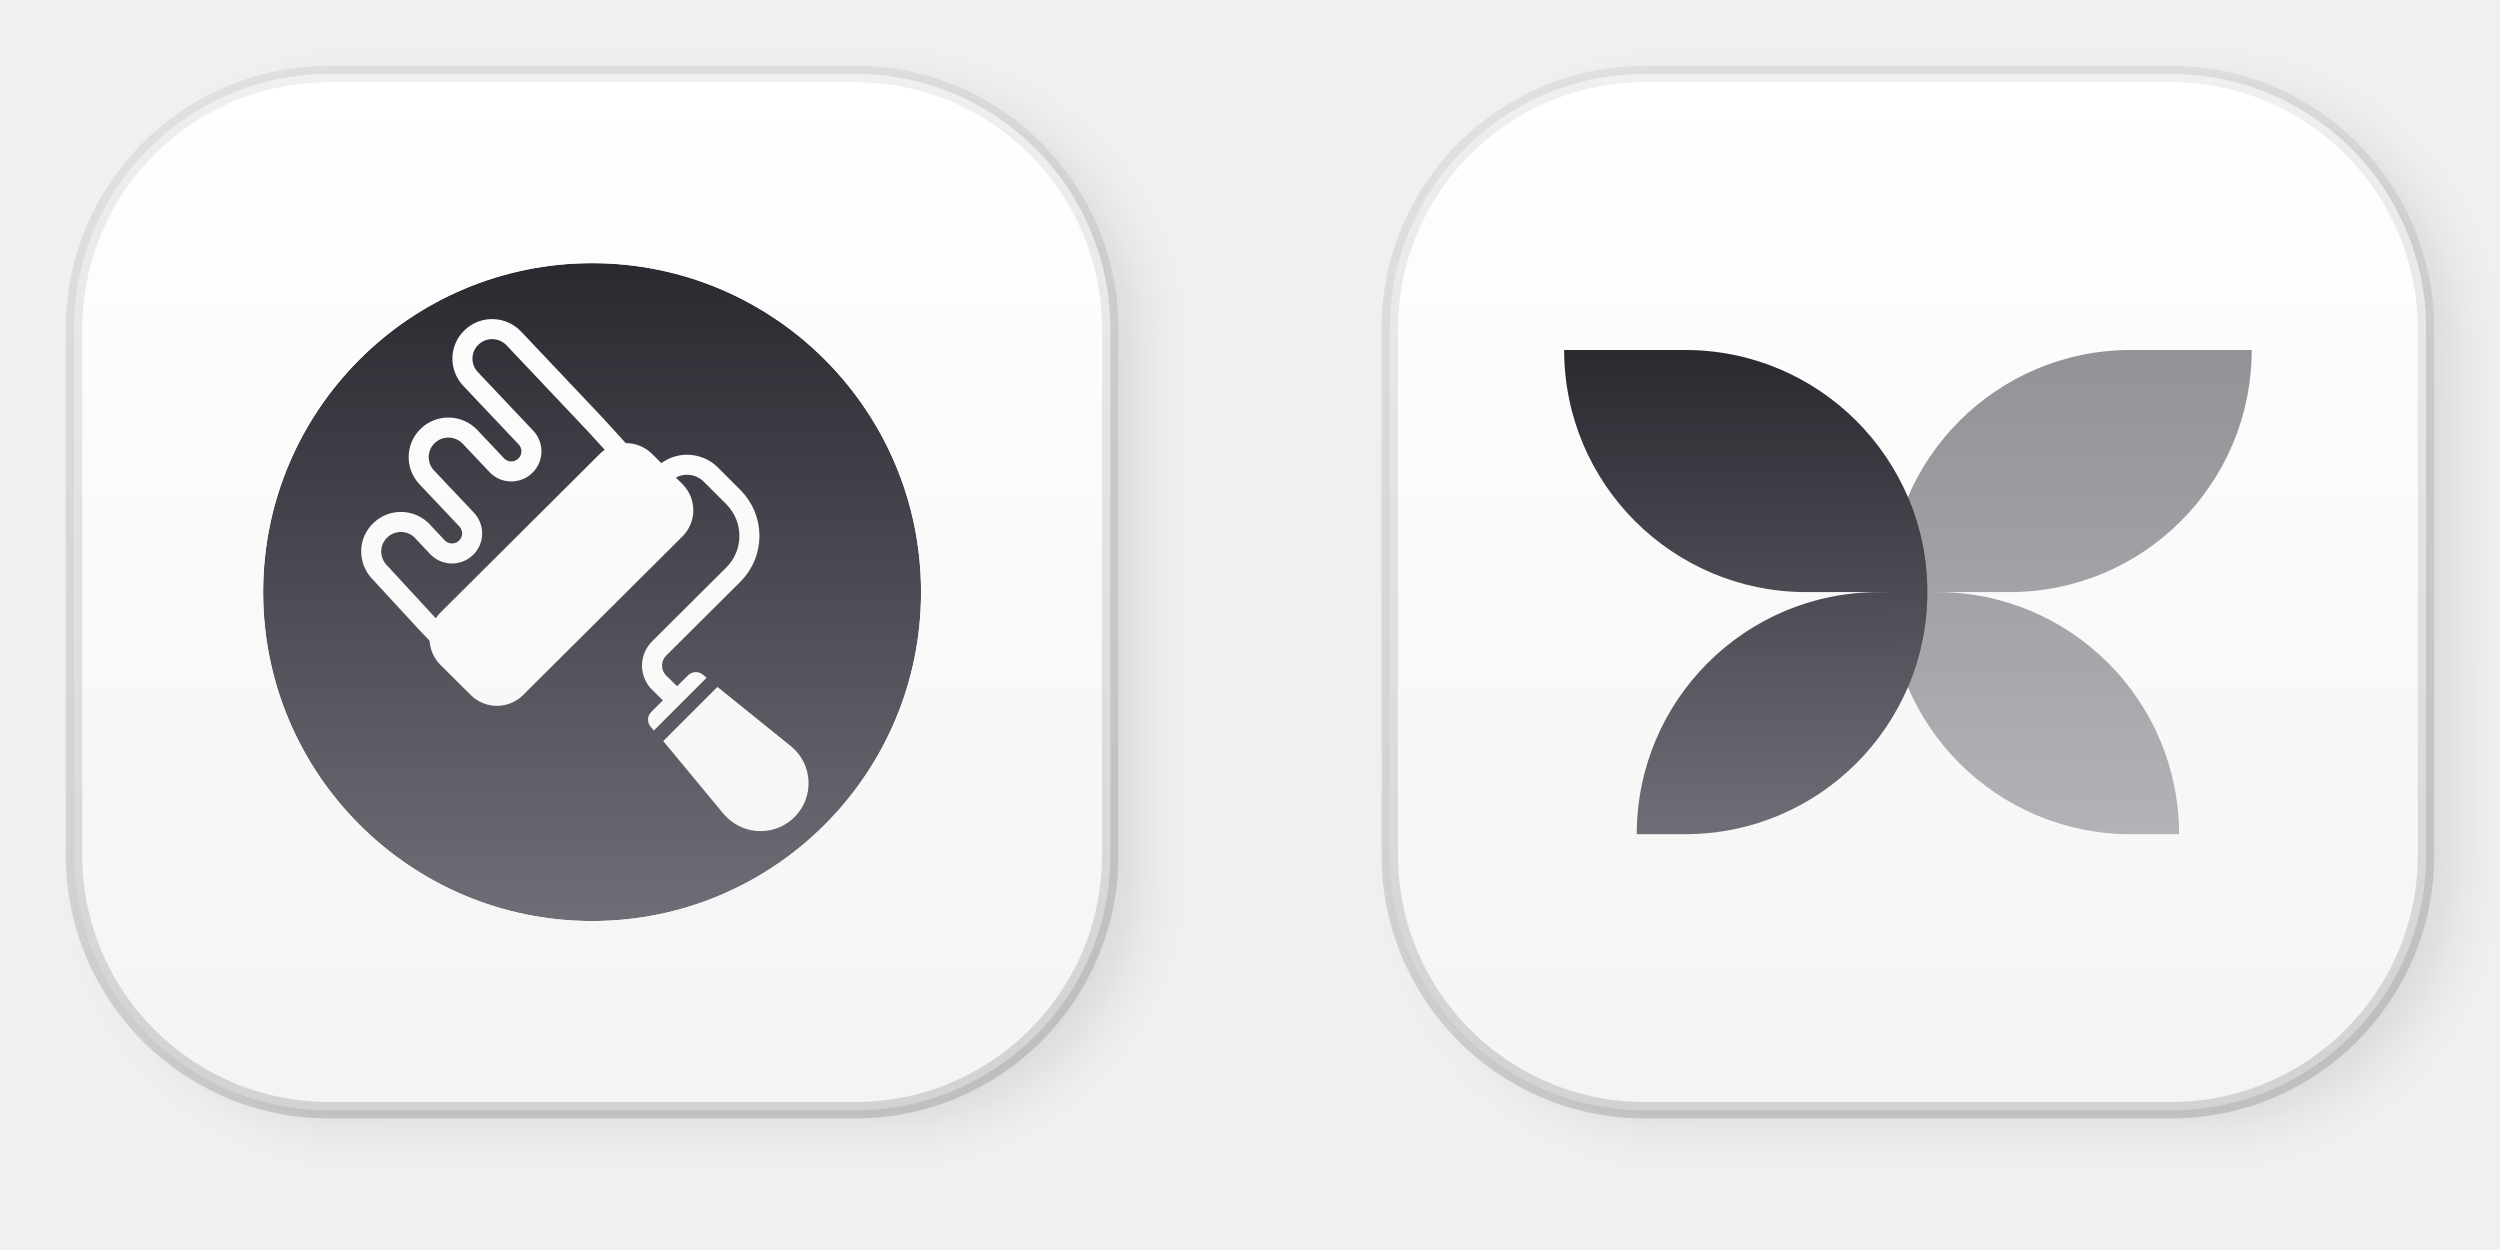
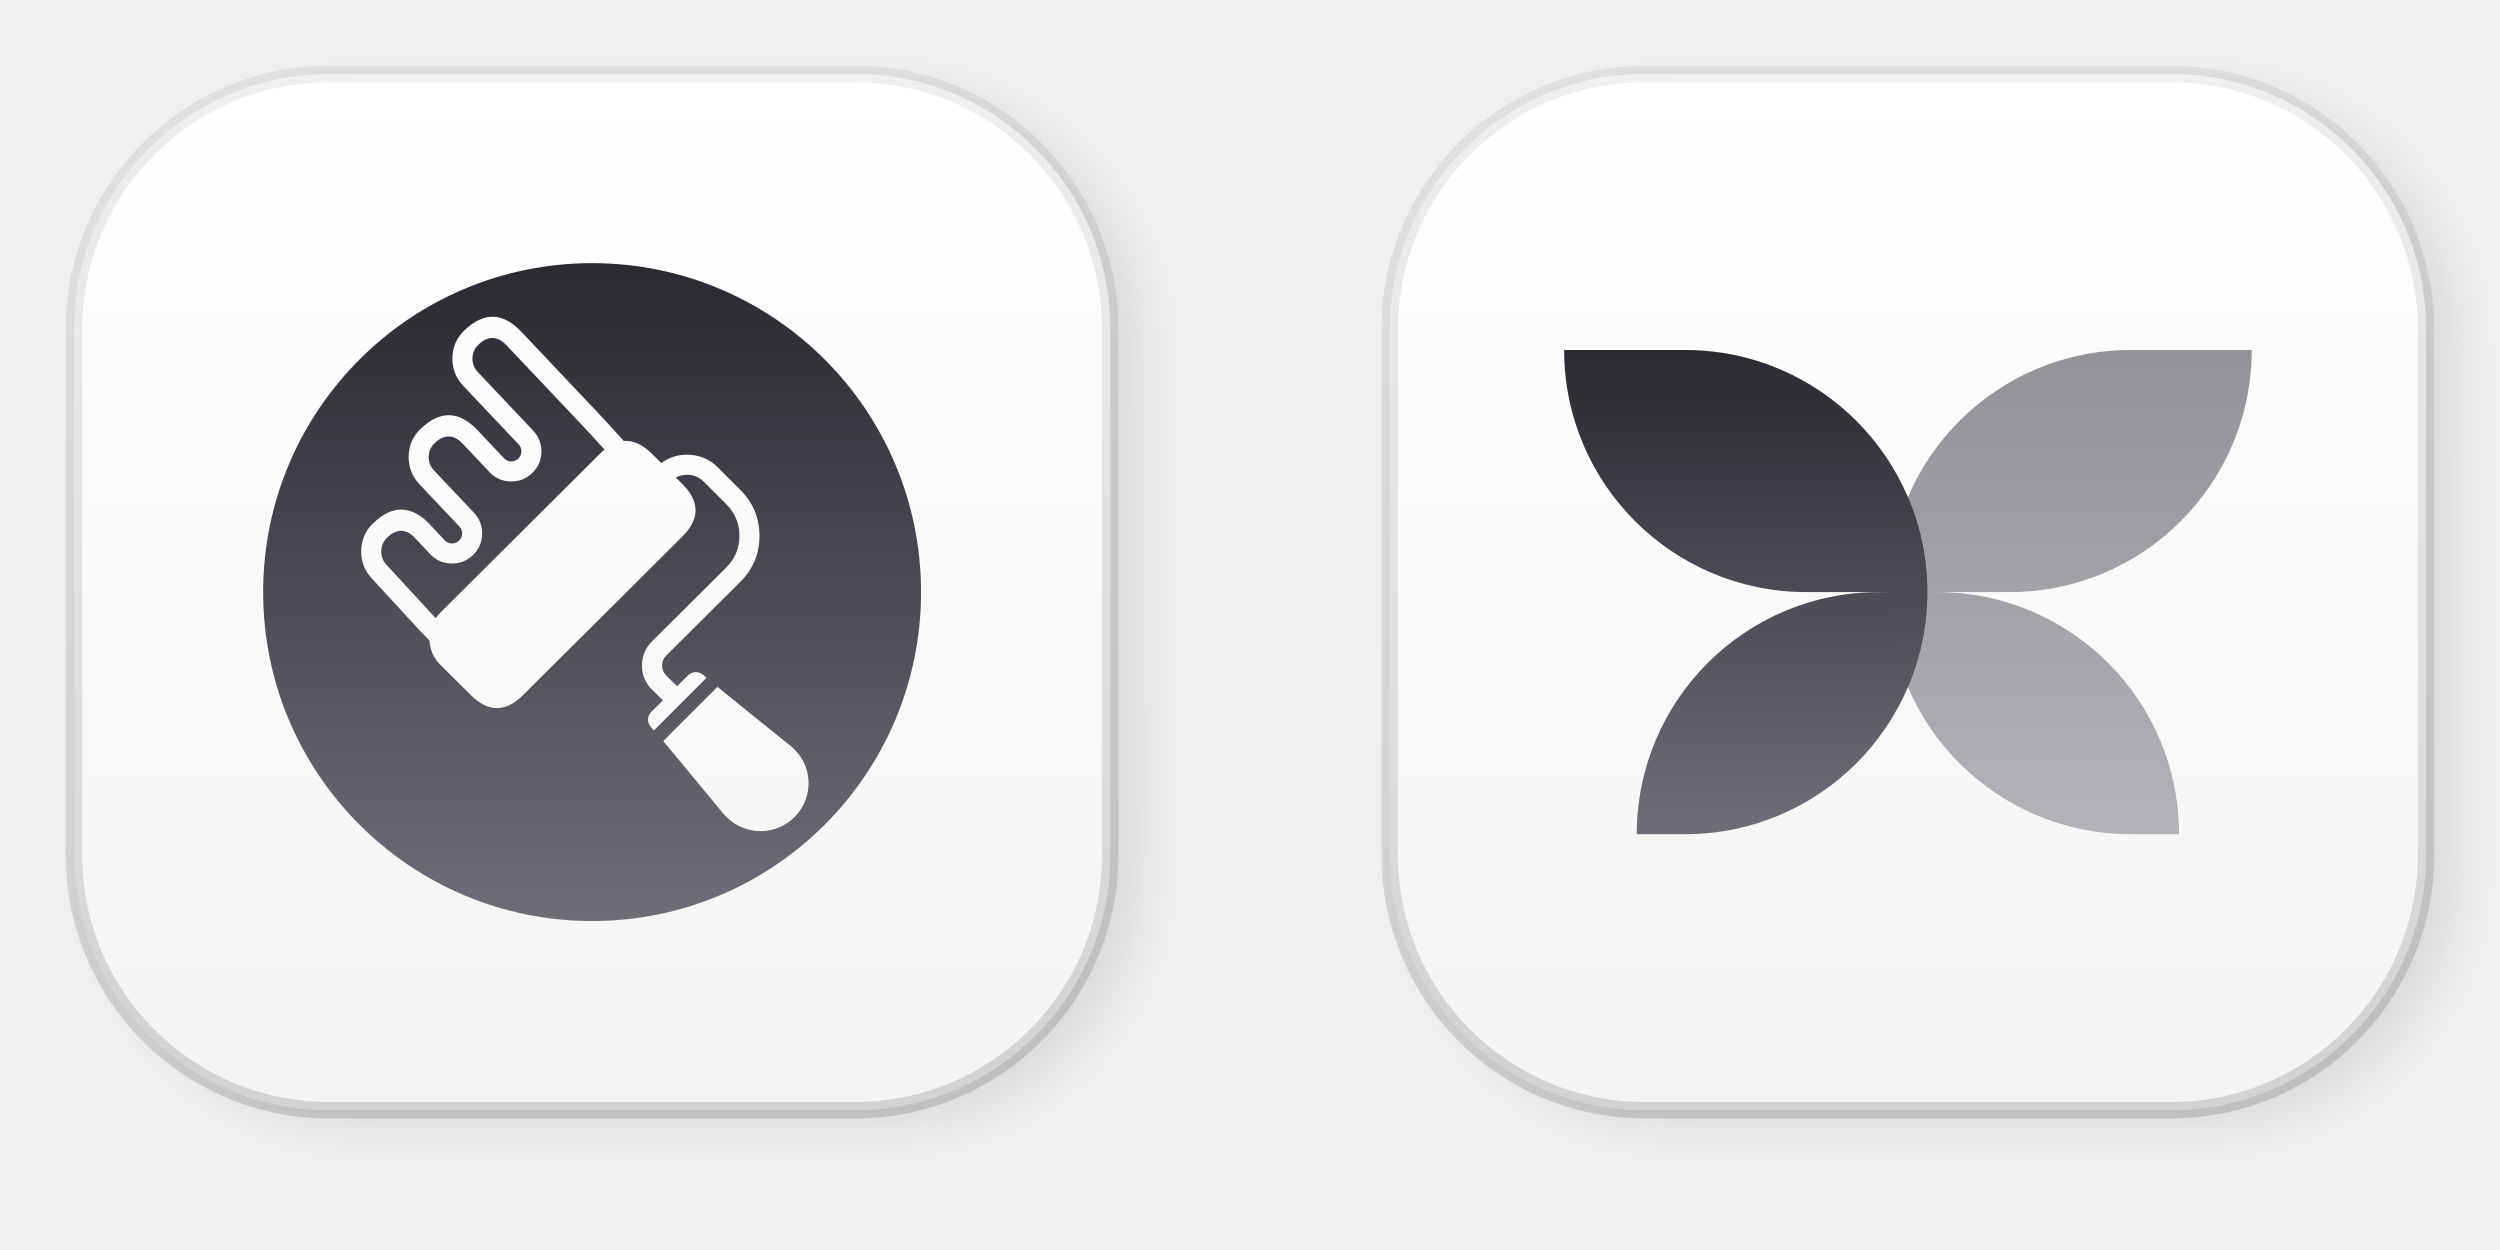
<svg xmlns="http://www.w3.org/2000/svg" width="152" height="76" viewBox="0 0 152 76" fill="none" role="img" aria-label="Renovate to Changesets">
  <style>
    @media (prefers-reduced-motion: reduce) {
      .sheen {
        display: none;
      }
    }
  </style>
  <defs>
    <linearGradient id="tile-fill" x1="0" y1="0" x2="0" y2="1">
      <stop stop-color="#FFFFFF" />
      <stop offset="1" stop-color="#F4F4F5" />
    </linearGradient>
    <linearGradient id="tile-border" x1="0" y1="0" x2="0" y2="1">
      <stop stop-color="#000000" stop-opacity="0.06" />
      <stop offset="1" stop-color="#000000" stop-opacity="0.14" />
    </linearGradient>
    <filter id="tile-shadow" x="-20%" y="-20%" width="140%" height="140%">
      <feDropShadow dy="1" stdDeviation="1.5" flood-color="#000000" flood-opacity="0.09" />
    </filter>
    <linearGradient id="sheen" x1="-40" y1="0" x2="0" y2="20" gradientUnits="userSpaceOnUse">
      <stop stop-color="#000000" stop-opacity="0" />
      <stop offset="0.5" stop-color="#000000" stop-opacity="0.22" />
      <stop offset="1" stop-color="#000000" stop-opacity="0" />
-       <animateTransform attributeName="gradientTransform" type="translate" values="0 0;232 0;232 0" keyTimes="0;0.6;1" calcMode="spline" keySplines="0.4 0 0.2 1;0 0 1 1" dur="5.333s" repeatCount="indefinite" />
+       <animate attributeName="x1" values="-40;192;192" keyTimes="0;0.6;1" calcMode="spline" keySplines="0.4 0 0.2 1;0 0 1 1" dur="5.333s" repeatCount="indefinite" />
+       <animate attributeName="x2" values="0;232;232" keyTimes="0;0.6;1" calcMode="spline" keySplines="0.4 0 0.2 1;0 0 1 1" dur="5.333s" repeatCount="indefinite" />
    </linearGradient>
    <linearGradient id="renovate-fill" x1="0" y1="0" x2="0" y2="32" gradientUnits="userSpaceOnUse">
      <stop stop-color="#282A30" />
      <stop offset="1" stop-color="#6F6E77" />
    </linearGradient>
    <linearGradient id="changesets-fill" x1="0" y1="0" x2="0" y2="92" gradientUnits="userSpaceOnUse">
      <stop stop-color="#282A30" />
      <stop offset="1" stop-color="#6F6E77" />
    </linearGradient>
-     <mask id="renovate-roller">
-       <circle cx="16" cy="16" r="16" fill="#FFFFFF" />
-       <g stroke="#000000" stroke-linecap="round" stroke-linejoin="round" transform="translate(1.71 1.435) scale(0.8864)">
-         <path d="M6.818 13.093C6.199 12.444 5.172 12.405 4.514 13.025C3.855 13.635 3.826 14.661 4.446 15.32L7.07 18.166L7.612 18.728L17.749 8.833L16.374 7.322L14.883 5.744L11.824 2.51C11.204 1.862 10.178 1.823 9.519 2.443C8.861 3.053 8.832 4.079 9.452 4.737L12.492 7.952C12.908 8.397 12.889 9.094 12.443 9.51C11.998 9.927 11.301 9.907 10.885 9.462L9.423 7.913C8.803 7.264 7.777 7.226 7.118 7.845C6.46 8.455 6.431 9.481 7.051 10.14L9.239 12.454C9.655 12.899 9.636 13.596 9.19 14.013C8.745 14.429 8.048 14.41 7.631 13.964L6.818 13.102" stroke-width="1.1" />
-         <path d="M20.024 9.985C20.383 9.627 20.857 9.443 21.332 9.443C21.806 9.443 22.28 9.627 22.639 9.985L23.868 11.214C25.049 12.396 25.049 14.303 23.868 15.475L19.802 19.522C19.279 20.044 19.279 20.887 19.802 21.4L20.46 22.049" stroke-width="1.1" />
-         <path d="M12.25 13.645L8.058 17.818C7.409 18.466 7.409 19.512 8.058 20.161L8.222 20.325L9.723 21.816C10.372 22.465 11.427 22.465 12.076 21.816L12.686 21.206L14.535 19.367L15.813 18.098L17.875 16.046L20.819 13.112C21.467 12.463 21.467 11.418 20.819 10.769L19.153 9.113C18.505 8.465 17.449 8.465 16.8 9.113L12.25 13.645Z" fill="#000000" stroke-width="0.74" />
-         <path d="M19.511 24.024L22.406 21.129L22.193 20.955C21.951 20.761 21.612 20.78 21.39 20.993L19.366 23.007C19.143 23.23 19.134 23.578 19.327 23.811L19.502 24.024H19.511Z" fill="#000000" stroke="none" />
-         <path d="M27.053 24.905L22.997 21.632L20.024 24.605L23.335 28.603C23.384 28.661 23.442 28.719 23.5 28.777C24.517 29.794 26.192 29.814 27.228 28.777C28.322 27.683 28.244 25.892 27.053 24.905Z" fill="#000000" stroke="none" />
-       </g>
-     </mask>
  </defs>
  <rect x="4.5" y="4.5" width="63" height="63" rx="15.5" fill="url(#tile-fill)" stroke="url(#tile-border)" filter="url(#tile-shadow)" />
  <rect class="sheen" x="4.5" y="4.5" width="63" height="63" rx="15.5" fill="url(#sheen)" fill-opacity="0.1" stroke="url(#sheen)" />
  <g transform="translate(16 16) scale(1.25)">
-     <circle cx="16" cy="16" r="16" fill="url(#renovate-fill)" mask="url(#renovate-roller)" />
+     <path d="M16 0C24.837 0 32 7.163 32 16C32 24.837 24.837 32 16 32C7.163 32 0 24.837 0 16C0 7.163 7.163 0 16 0ZM8.831 13.48L8.156 12.765Q8.145 12.749 8.132 12.733Q8.12 12.718 8.106 12.704Q6.775 11.31 5.377 12.625Q4.792 13.167 4.769 13.967Q4.746 14.764 5.296 15.349L7.618 17.868Q7.622 17.872 7.626 17.876L8.095 18.362Q8.127 19.044 8.62 19.537L8.766 19.683L10.097 21.006Q11.371 22.28 12.646 21.005L13.186 20.464L14.825 18.834L15.958 17.71L17.786 15.89L20.395 13.29Q21.666 12.019 20.395 10.749L20.072 10.427Q20.318 10.293 20.618 10.293Q21.094 10.293 21.432 10.63L22.522 11.72Q23.165 12.363 23.165 13.267Q23.165 14.17 22.524 14.805L18.918 18.393Q18.427 18.885 18.427 19.575Q18.427 20.267 18.921 20.752L19.442 21.265L18.876 21.829C18.679 22.026 18.67 22.335 18.842 22.541L18.996 22.73L19.005 22.73L21.571 20.164L21.382 20.009C21.168 19.838 20.867 19.855 20.67 20.044L20.133 20.577L19.604 20.056Q19.402 19.858 19.402 19.575Q19.402 19.288 19.606 19.085L23.21 15.498Q24.14 14.576 24.14 13.267Q24.14 11.959 23.212 11.031L22.122 9.941Q21.498 9.317 20.618 9.317Q19.908 9.317 19.365 9.724L18.919 9.281Q18.23 8.592 17.541 8.648L16.585 7.597L15.257 6.192L12.545 3.325Q11.212 1.93 9.814 3.245Q9.229 3.787 9.206 4.587Q9.183 5.384 9.733 5.968L12.429 8.818Q12.567 8.966 12.56 9.169Q12.554 9.371 12.407 9.509Q12.257 9.649 12.054 9.643Q11.852 9.637 11.714 9.489L10.417 8.114Q9.083 6.718 7.686 8.034Q7.101 8.576 7.078 9.376Q7.054 10.172 7.605 10.757L9.545 12.809Q9.683 12.957 9.677 13.16Q9.671 13.362 9.523 13.5Q9.374 13.64 9.17 13.633Q8.968 13.627 8.831 13.48ZM16.605 9.068L15.864 8.254L14.548 6.861L11.837 3.995Q11.175 3.303 10.482 3.955Q10.192 4.224 10.181 4.615Q10.169 5.009 10.443 5.3L13.137 8.148Q13.553 8.594 13.535 9.199Q13.517 9.806 13.073 10.221Q12.63 10.636 12.025 10.617Q11.417 10.599 11.002 10.155L9.708 8.784Q9.047 8.092 8.354 8.744Q8.064 9.013 8.052 9.404Q8.041 9.798 8.315 10.089L10.253 12.139Q10.67 12.584 10.651 13.189Q10.633 13.797 10.189 14.212Q9.746 14.626 9.141 14.608Q8.533 14.59 8.118 14.146L7.399 13.384Q7.388 13.372 7.377 13.359Q7.367 13.346 7.357 13.333Q6.715 12.705 6.045 13.335Q5.755 13.604 5.744 13.996Q5.732 14.389 6.006 14.68L8.331 17.203L8.394 17.268Q8.492 17.125 8.621 16.996L12.337 13.297L12.337 13.297L16.37 9.281Q16.487 9.164 16.605 9.068ZM22.094 20.61L25.69 23.511C26.746 24.386 26.814 25.974 25.845 26.943C24.926 27.862 23.442 27.845 22.54 26.943C22.489 26.892 22.437 26.841 22.395 26.789L19.46 23.245L22.094 20.61Z" fill="url(#renovate-fill)" fill-rule="evenodd" />
  </g>
  <rect x="84.5" y="4.5" width="63" height="63" rx="15.5" fill="url(#tile-fill)" stroke="url(#tile-border)" filter="url(#tile-shadow)" />
  <rect class="sheen" x="84.5" y="4.5" width="63" height="63" rx="15.5" fill="url(#sheen)" fill-opacity="0.1" stroke="url(#sheen)" />
  <g transform="translate(95.1 21.28) scale(0.32)" fill="url(#changesets-fill)">
    <path d="M68.997 45.998C68.997 20.594 48.403 0 22.999 0H0C0 25.404 20.594 45.998 45.998 45.998H68.997Z" />
    <path d="M68.997 45.998C68.997 71.402 48.403 91.996 22.999 91.996H13.799C13.799 66.592 34.393 45.998 59.797 45.998L68.997 45.998Z" />
    <path d="M61.637 45.998C61.637 20.594 82.231 0 107.635 0H130.634C130.634 25.404 110.04 45.998 84.636 45.998H61.637Z" fill-opacity="0.5" />
    <path d="M61.637 45.998C61.637 71.402 82.231 91.996 107.635 91.996H116.835C116.835 66.592 96.241 45.998 70.837 45.998L61.637 45.998Z" fill-opacity="0.5" />
    <path d="M65.317 27.94C67.686 33.484 68.997 39.588 68.997 45.998C68.997 52.408 67.686 58.511 65.317 64.055C62.948 58.511 61.637 52.408 61.637 45.998C61.637 39.588 62.948 33.484 65.317 27.94Z" fill-opacity="0.75" />
  </g>
</svg>
